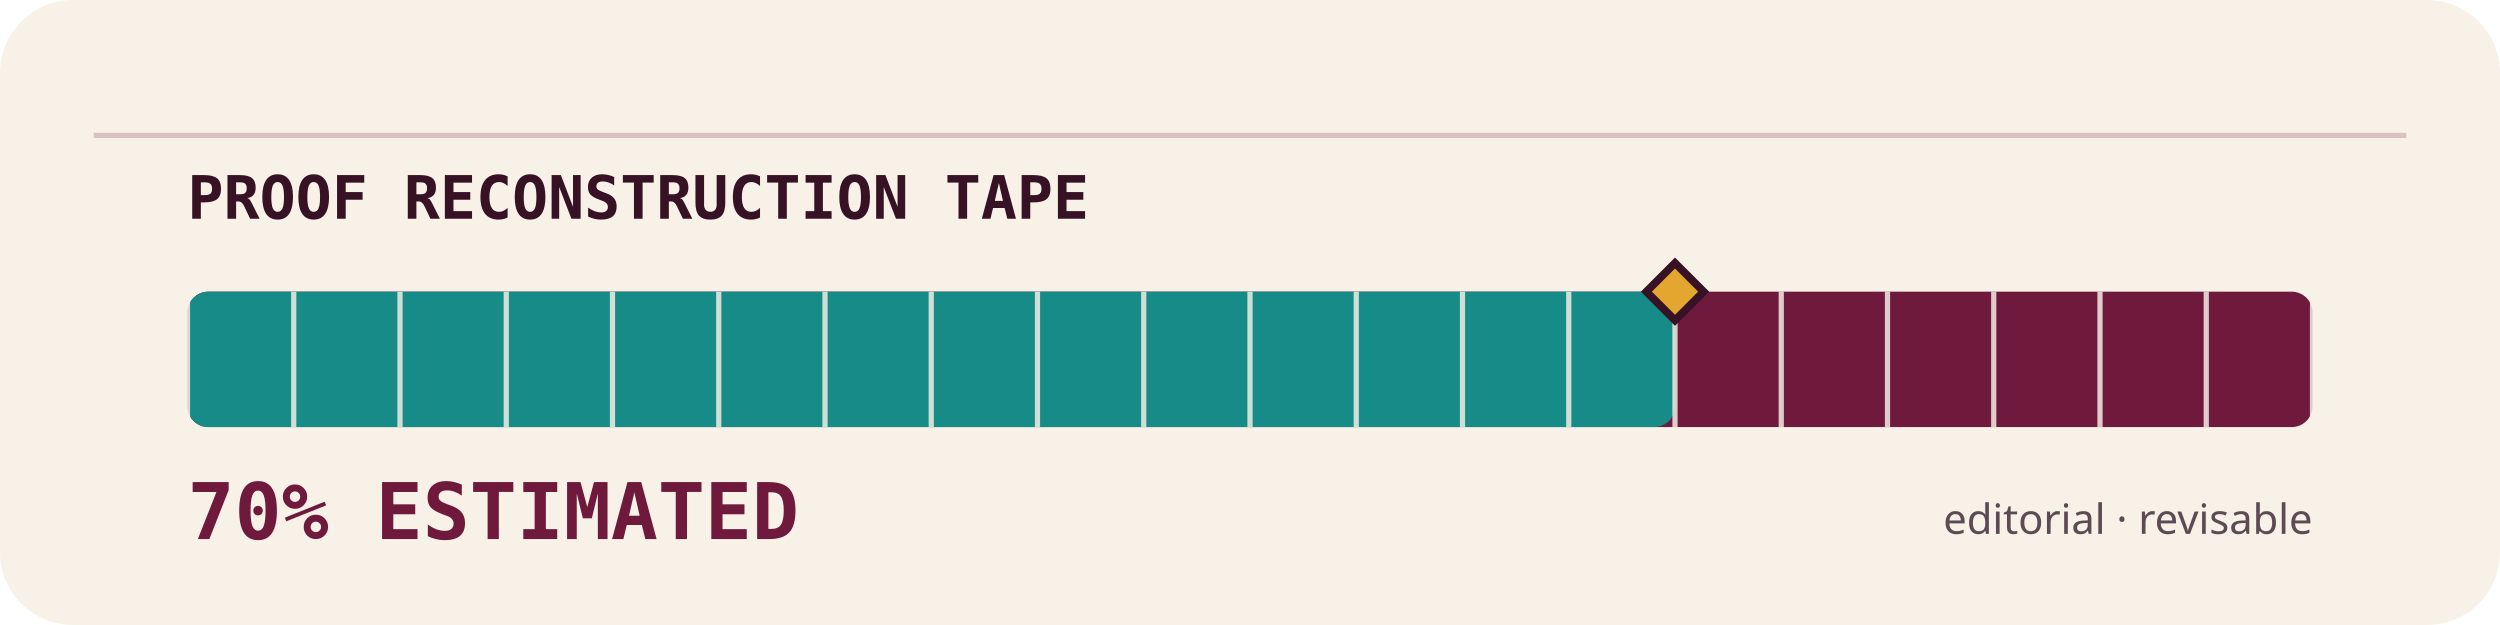
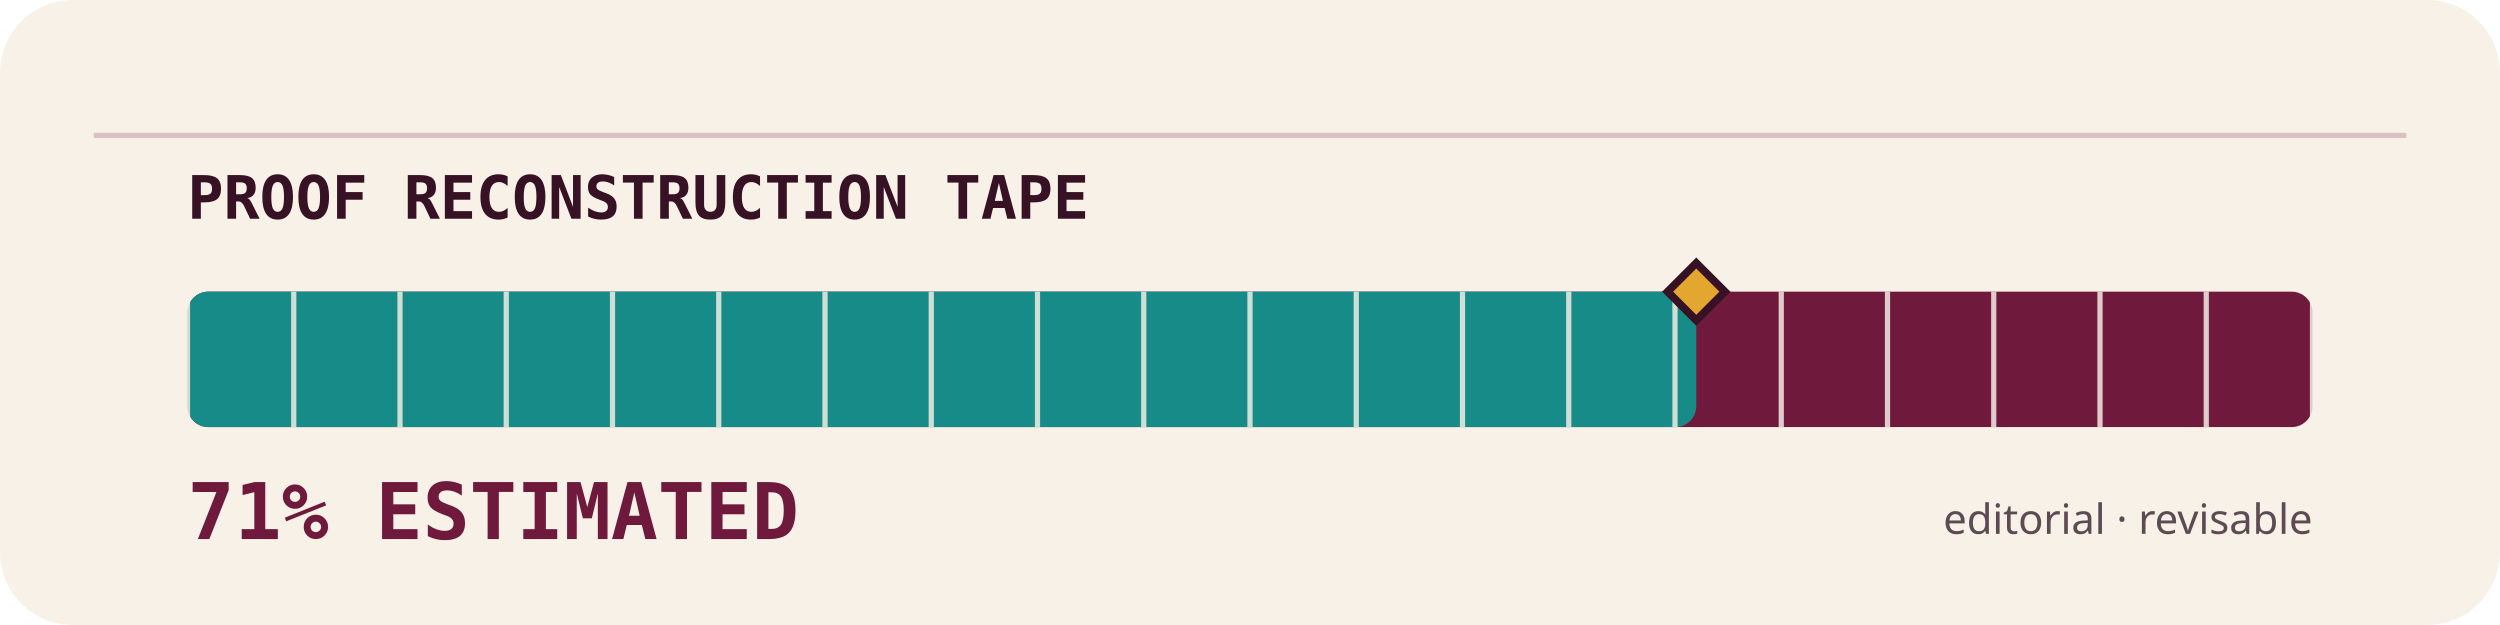
<svg xmlns="http://www.w3.org/2000/svg" viewBox="0 0 960 240" width="960" height="240" role="img" aria-labelledby="proof-progress-title proof-progress-desc">
  <rect width="960" height="240" rx="28" fill="#f8f1e8" />
  <path d="M36 52h888" stroke="#6f193c" stroke-width="2" opacity="0.22" />
  <text x="72" y="84" fill="#371124" font-family="ui-monospace, SFMono-Regular, Menlo, Consolas, monospace" font-size="23" font-weight="700">PROOF RECONSTRUCTION TAPE</text>
  <rect x="72" y="112" width="816" height="52" rx="8" fill="#6f193c" />
-   <rect x="72" y="112" width="571.2" height="52" rx="8" fill="#168b87" />
+   <rect x="72" y="112" width="579.36" height="52" rx="8" fill="#168b87" />
  <path d="M72 112v52" stroke="#f8f1e8" stroke-width="2" opacity="0.82" />
  <path d="M112.8 112v52" stroke="#f8f1e8" stroke-width="2" opacity="0.82" />
  <path d="M153.6 112v52" stroke="#f8f1e8" stroke-width="2" opacity="0.82" />
  <path d="M194.4 112v52" stroke="#f8f1e8" stroke-width="2" opacity="0.82" />
  <path d="M235.2 112v52" stroke="#f8f1e8" stroke-width="2" opacity="0.82" />
  <path d="M276 112v52" stroke="#f8f1e8" stroke-width="2" opacity="0.82" />
  <path d="M316.8 112v52" stroke="#f8f1e8" stroke-width="2" opacity="0.82" />
  <path d="M357.6 112v52" stroke="#f8f1e8" stroke-width="2" opacity="0.82" />
  <path d="M398.4 112v52" stroke="#f8f1e8" stroke-width="2" opacity="0.82" />
  <path d="M439.2 112v52" stroke="#f8f1e8" stroke-width="2" opacity="0.82" />
  <path d="M480 112v52" stroke="#f8f1e8" stroke-width="2" opacity="0.82" />
  <path d="M520.8 112v52" stroke="#f8f1e8" stroke-width="2" opacity="0.82" />
  <path d="M561.6 112v52" stroke="#f8f1e8" stroke-width="2" opacity="0.82" />
  <path d="M602.4 112v52" stroke="#f8f1e8" stroke-width="2" opacity="0.82" />
  <path d="M643.2 112v52" stroke="#f8f1e8" stroke-width="2" opacity="0.82" />
  <path d="M684 112v52" stroke="#f8f1e8" stroke-width="2" opacity="0.82" />
  <path d="M724.8 112v52" stroke="#f8f1e8" stroke-width="2" opacity="0.82" />
  <path d="M765.6 112v52" stroke="#f8f1e8" stroke-width="2" opacity="0.82" />
  <path d="M806.4 112v52" stroke="#f8f1e8" stroke-width="2" opacity="0.82" />
  <path d="M847.2 112v52" stroke="#f8f1e8" stroke-width="2" opacity="0.82" />
  <path d="M888 112v52" stroke="#f8f1e8" stroke-width="2" opacity="0.82" />
-   <path d="M643.2 101l11 11-11 11-11-11z" fill="#e3a72f" stroke="#371124" stroke-width="3" />
-   <text x="72" y="207" fill="#6f193c" font-family="ui-monospace, SFMono-Regular, Menlo, Consolas, monospace" font-size="30" font-weight="800">70% ESTIMATED</text>
+   <path d="M651.36 101l11 11-11 11-11-11z" fill="#e3a72f" stroke="#371124" stroke-width="3" />
+   <text x="72" y="207" fill="#6f193c" font-family="ui-monospace, SFMono-Regular, Menlo, Consolas, monospace" font-size="30" font-weight="800">71% ESTIMATED</text>
  <text x="888" y="205" text-anchor="end" fill="#5d4b54" font-family="system-ui, sans-serif" font-size="16">editorial · revisable</text>
</svg>
